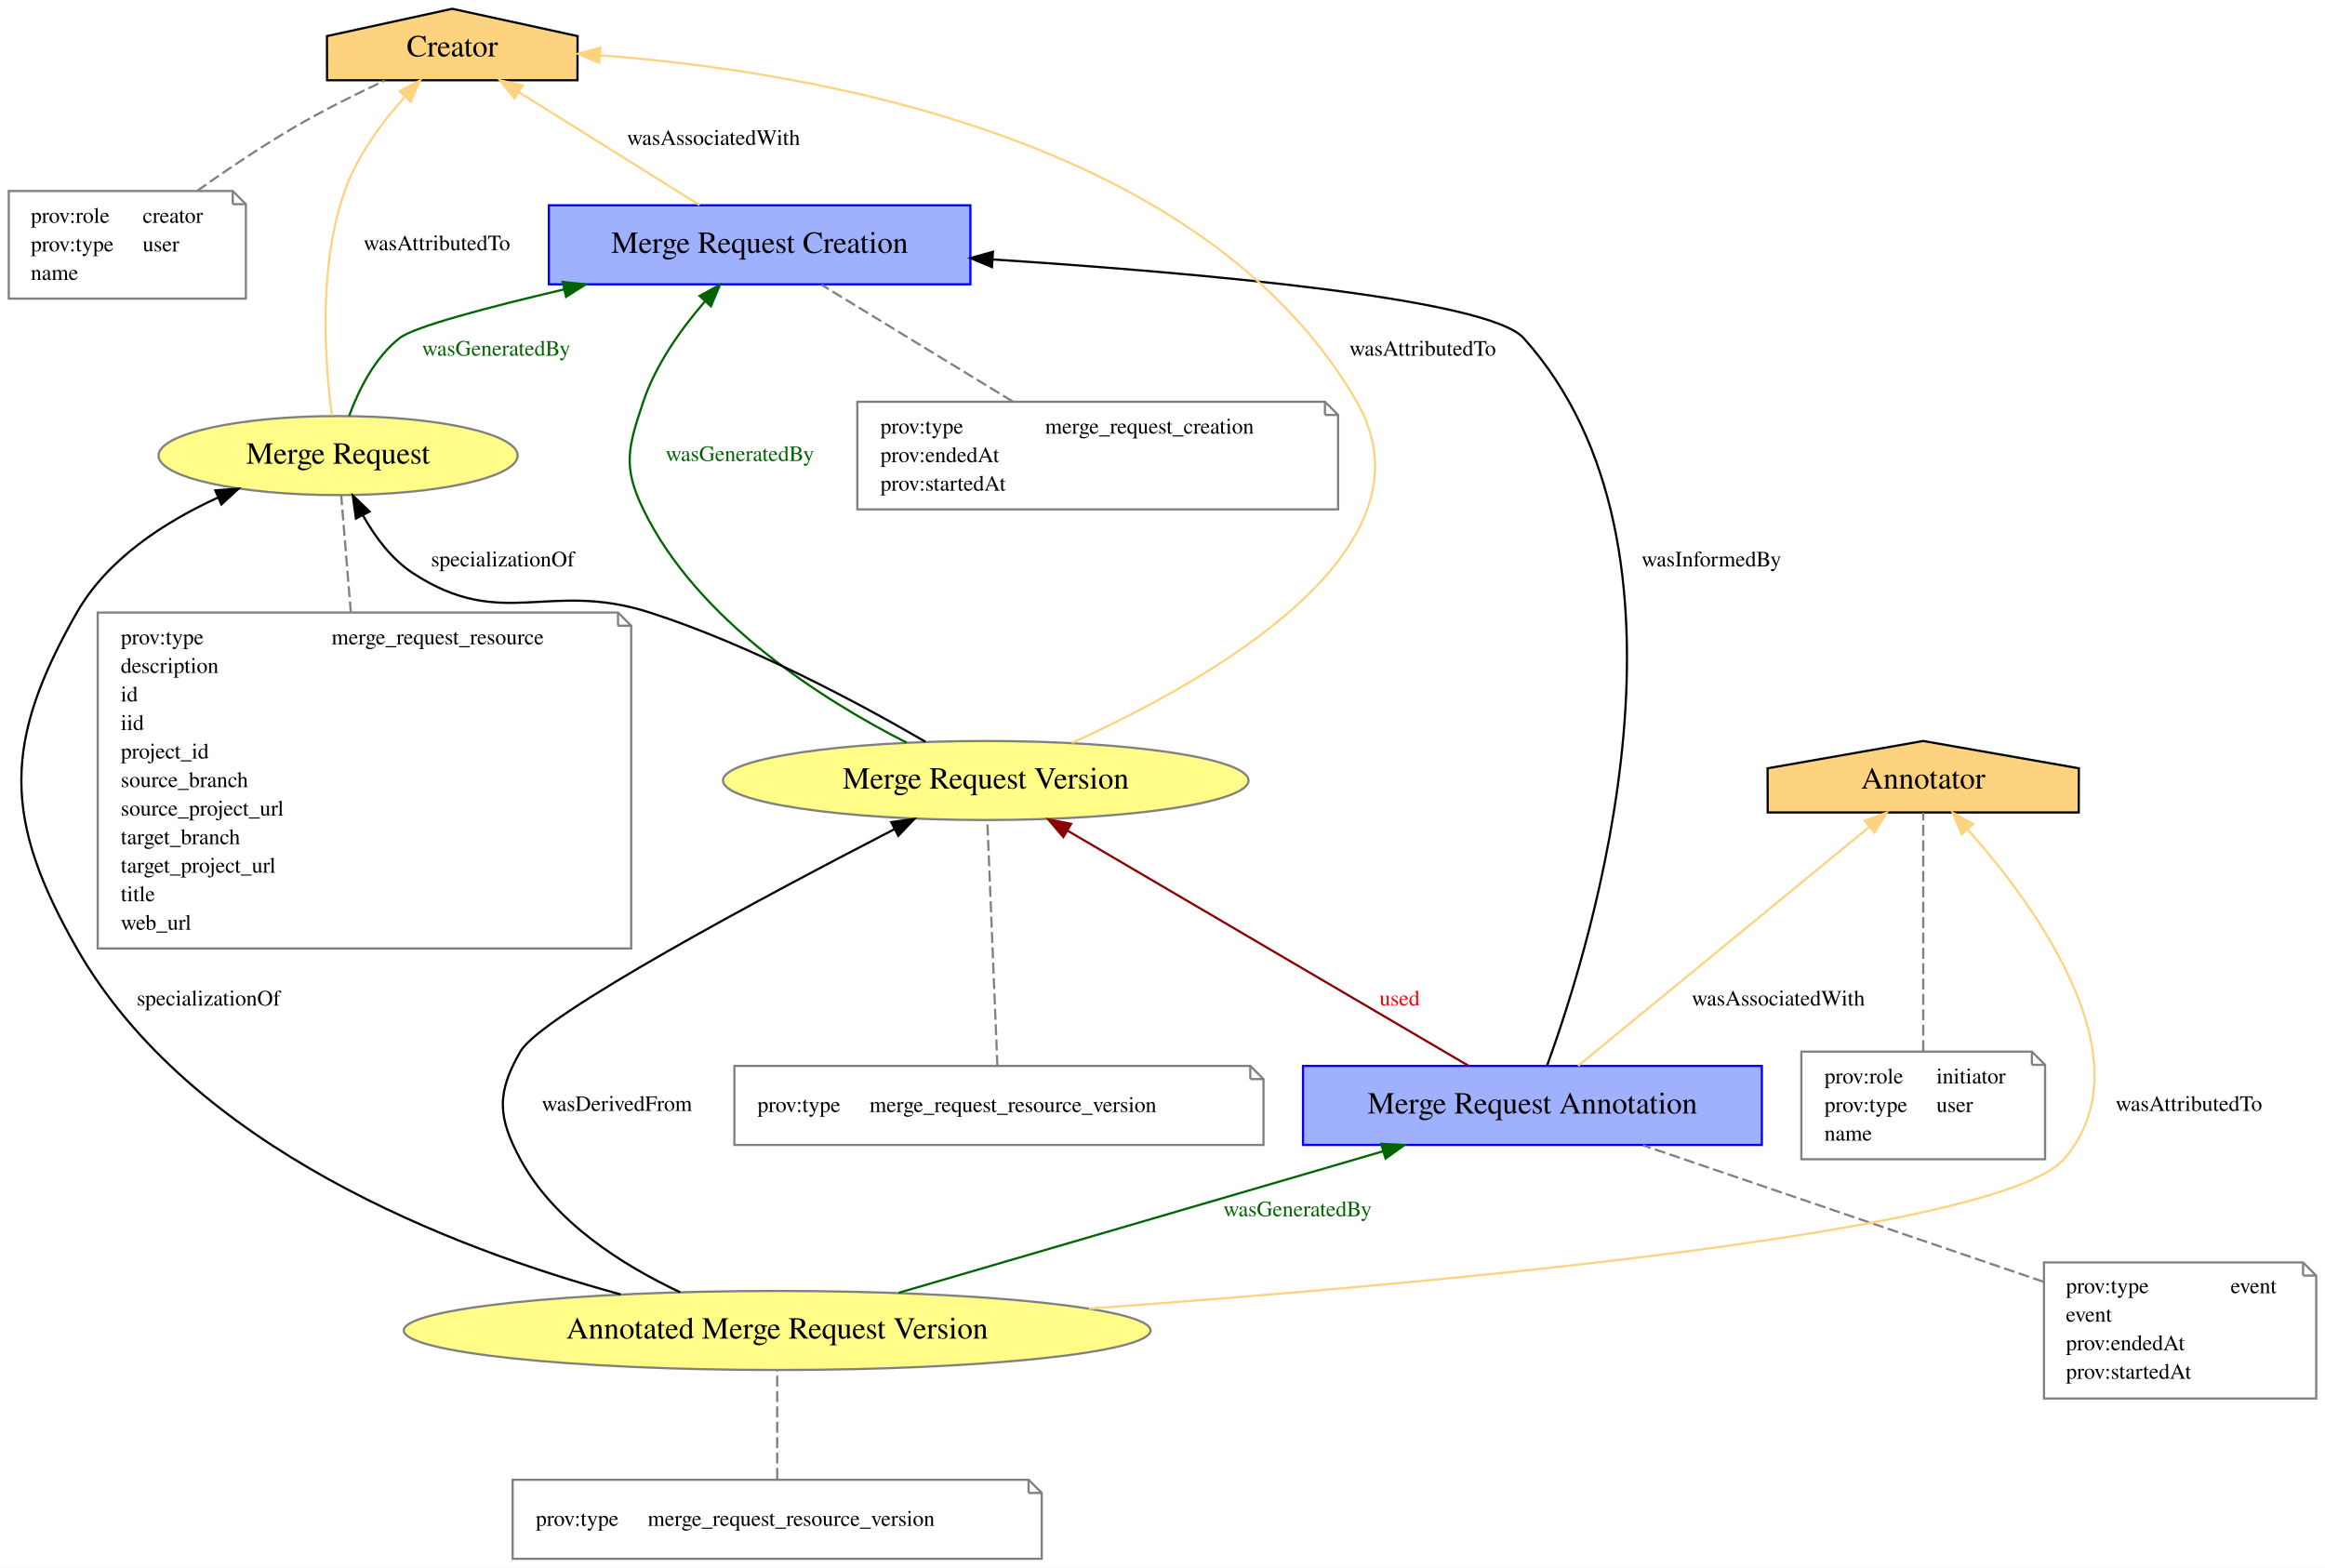
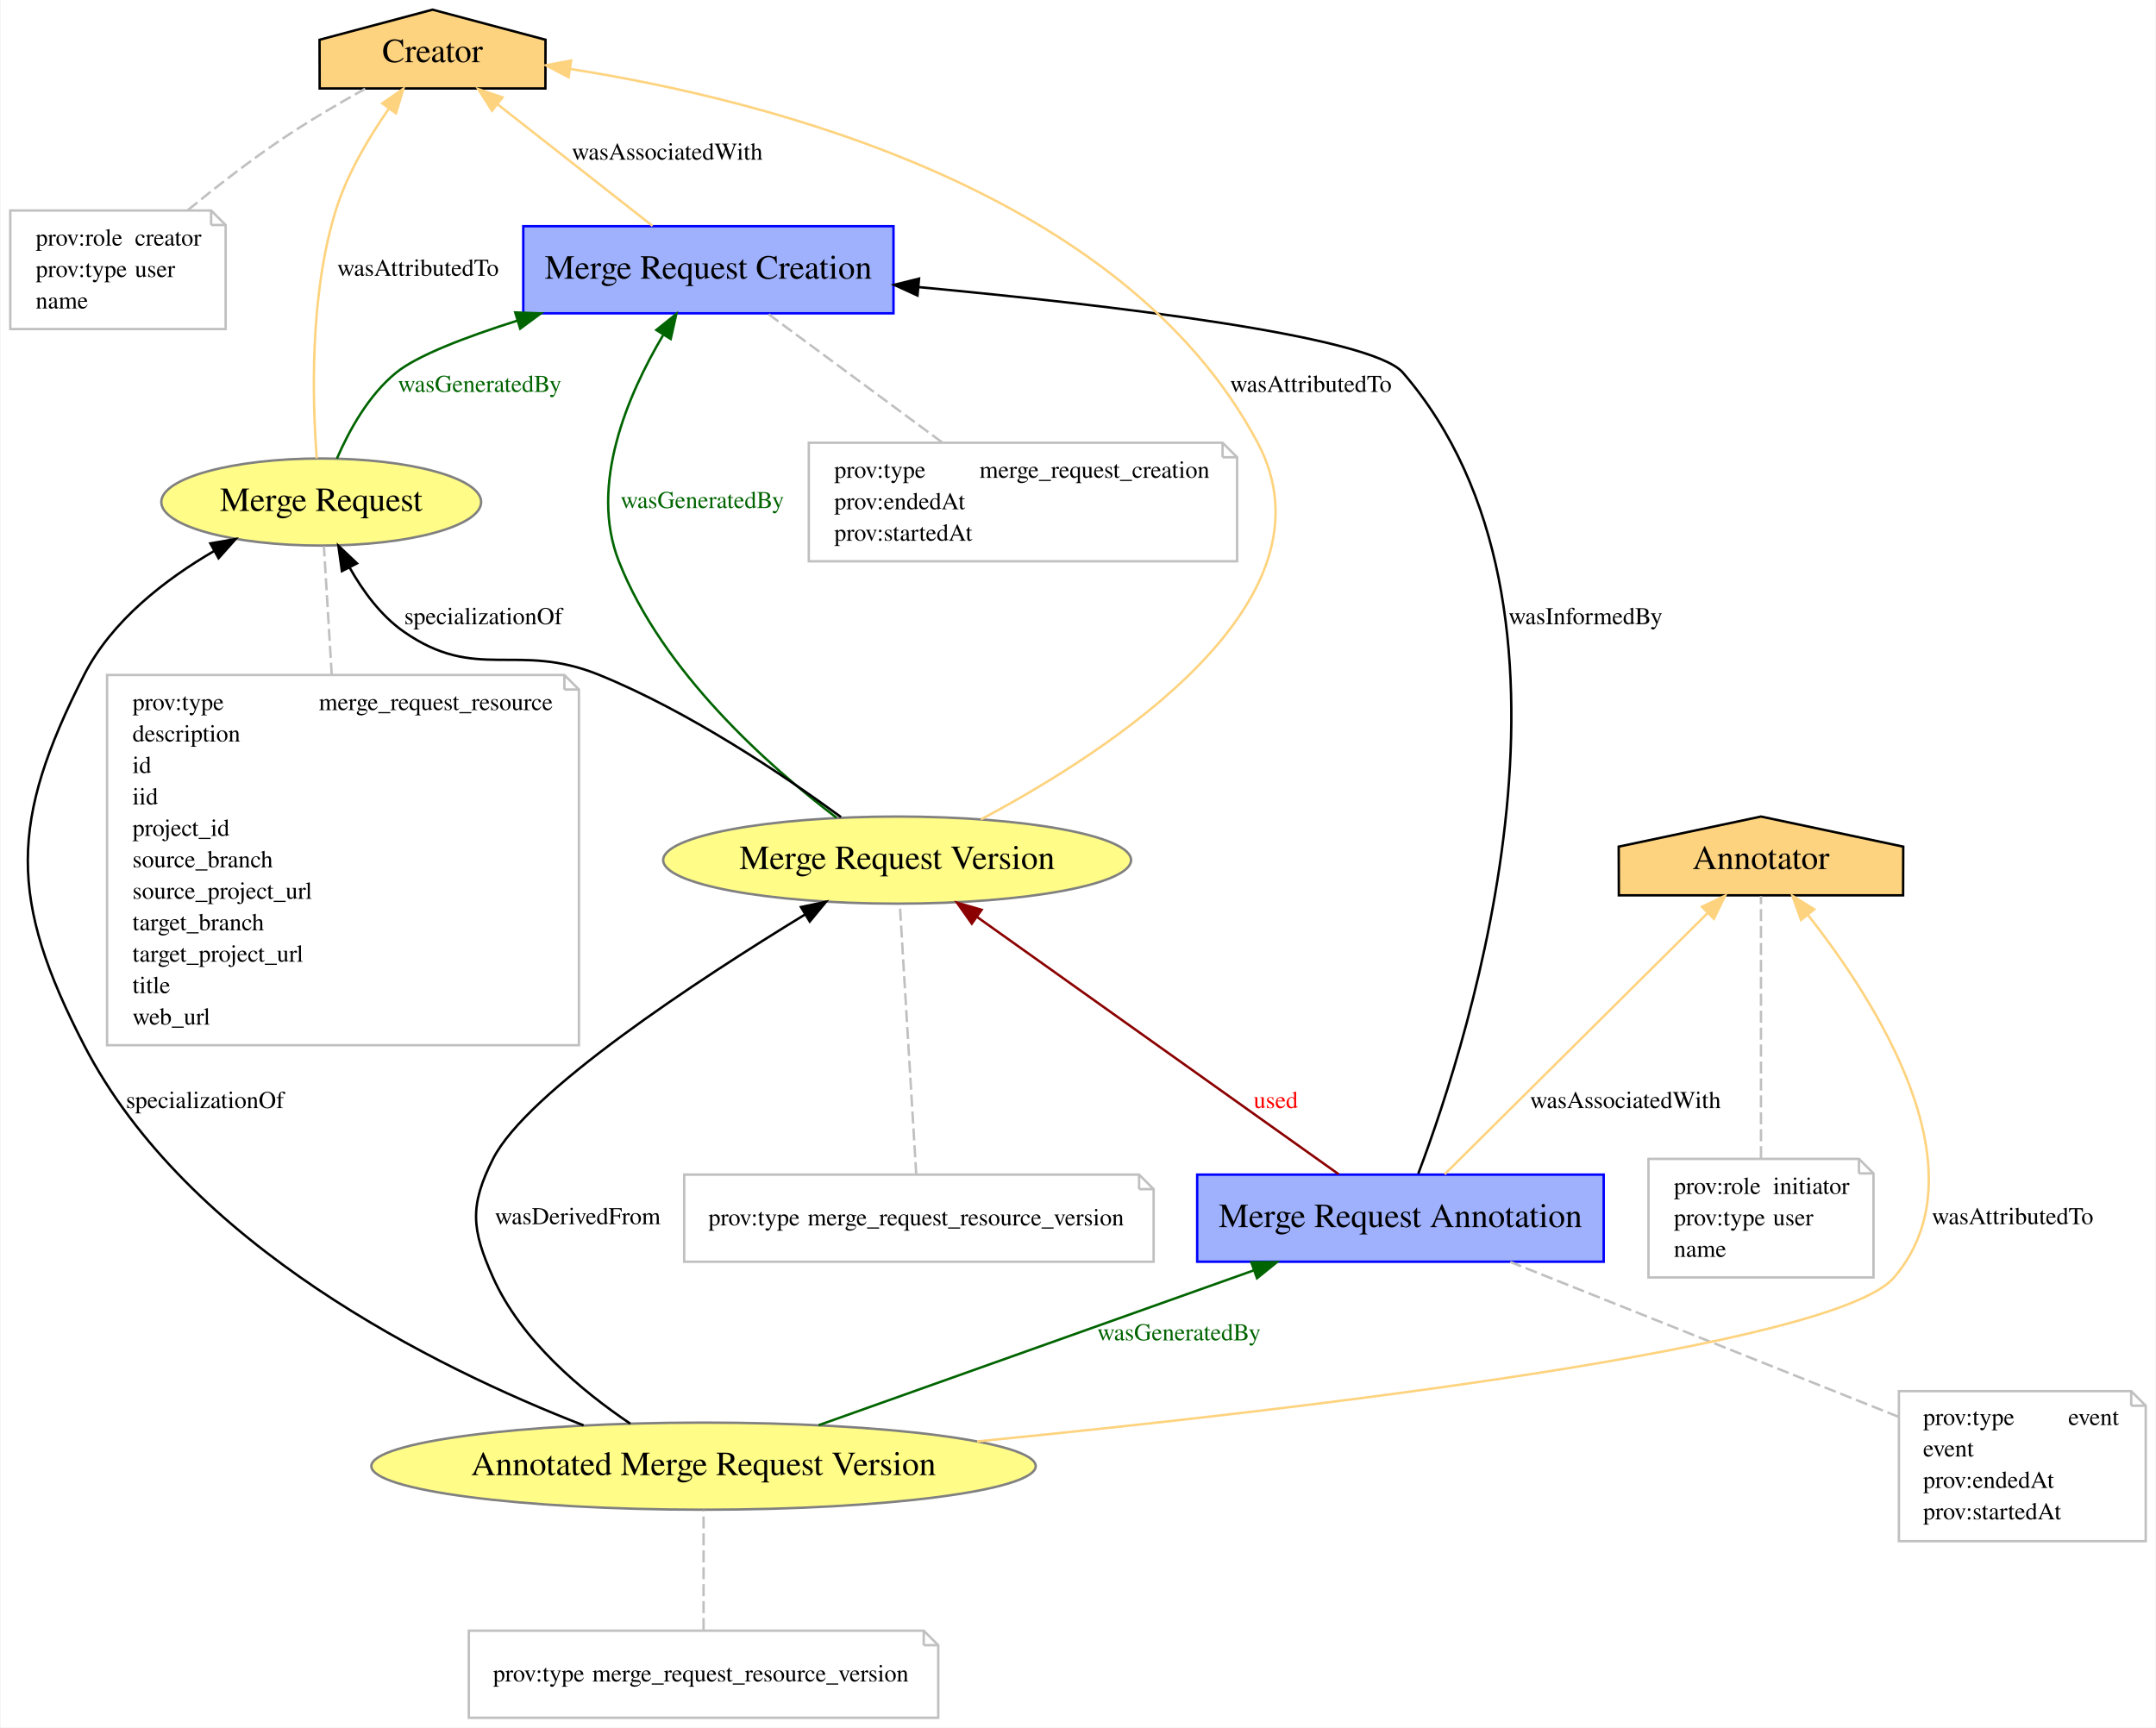
- <svg xmlns="http://www.w3.org/2000/svg" xmlns:xlink="http://www.w3.org/1999/xlink" width="1059pt" height="714pt" viewBox="0.00 0.00 1059.00 714.00">
+ <svg xmlns="http://www.w3.org/2000/svg" xmlns:xlink="http://www.w3.org/1999/xlink" width="891pt" height="714pt" viewBox="0.00 0.00 890.50 714.00">
  <g id="graph0" class="graph" transform="scale(1 1) rotate(0) translate(4 710)">
-     <polygon fill="white" stroke="transparent" points="-4,4 -4,-710 1055,-710 1055,4 -4,4" />
+     <polygon fill="#ffffff" stroke="transparent" points="-4,4 -4,-710 886.5,-710 886.5,4 -4,4" />
    <g id="node1" class="node">
      <g id="a_node1">
        <a xlink:href="gitlab2prov:Creator" xlink:title="Creator">
-           <polygon fill="#fed37f" stroke="black" points="259.08,-693.56 202,-706 144.92,-693.56 144.97,-673.44 259.03,-673.44 259.08,-693.56" />
-           <text text-anchor="middle" x="202" y="-684.3" font-family="Times,serif" font-size="14.00">Creator</text>
+           <polygon fill="#fed37f" stroke="#000000" points="221.191,-693.562 174.5,-706 127.808,-693.562 127.852,-673.438 221.148,-673.438 221.191,-693.562" />
+           <text text-anchor="middle" x="174.5" y="-684.3" font-family="Times,serif" font-size="14.00" fill="#000000">Creator</text>
        </a>
      </g>
    </g>
    <g id="node2" class="node">
-       <polygon fill="none" stroke="gray" points="102,-623 0,-623 0,-574 108,-574 108,-617 102,-623" />
-       <polyline fill="none" stroke="gray" points="102,-623 102,-617 " />
-       <polyline fill="none" stroke="gray" points="108,-617 102,-617 " />
+       <polygon fill="none" stroke="#c0c0c0" points="83,-623 0,-623 0,-574 89,-574 89,-617 83,-623" />
+       <polyline fill="none" stroke="#c0c0c0" points="83,-623 83,-617 " />
+       <polyline fill="none" stroke="#c0c0c0" points="89,-617 83,-617 " />
      <g id="a_node2_0">
        <a xlink:href="http://www.w3.org/ns/prov#role" xlink:title="&lt;TABLE&gt;">
-           <text text-anchor="start" x="10" y="-608.5" font-family="Times,serif" font-size="10.00">prov:role</text>
-         </a>
-       </g>
-       <text text-anchor="start" x="61" y="-608.5" font-family="Times,serif" font-size="10.00">creator</text>
+           <text text-anchor="start" x="10.5" y="-608.5" font-family="Times,serif" font-size="10.00" fill="#000000">prov:role</text>
+         </a>
+       </g>
+       <text text-anchor="start" x="51.5" y="-608.5" font-family="Times,serif" font-size="10.00" fill="#000000">creator</text>
      <g id="a_node2_1">
        <a xlink:href="http://www.w3.org/ns/prov#type" xlink:title="&lt;TABLE&gt;">
-           <text text-anchor="start" x="10" y="-595.5" font-family="Times,serif" font-size="10.00">prov:type</text>
-         </a>
-       </g>
-       <text text-anchor="start" x="61" y="-595.5" font-family="Times,serif" font-size="10.00">user</text>
+           <text text-anchor="start" x="10.5" y="-595.5" font-family="Times,serif" font-size="10.00" fill="#000000">prov:type</text>
+         </a>
+       </g>
+       <text text-anchor="start" x="51.5" y="-595.5" font-family="Times,serif" font-size="10.00" fill="#000000">user</text>
      <g id="a_node2_2">
        <a xlink:href="gitlab2prov:name" xlink:title="&lt;TABLE&gt;">
-           <text text-anchor="start" x="10" y="-582.5" font-family="Times,serif" font-size="10.00">name</text>
+           <text text-anchor="start" x="10.5" y="-582.5" font-family="Times,serif" font-size="10.00" fill="#000000">name</text>
        </a>
      </g>
    </g>
    <g id="edge1" class="edge">
-       <path fill="none" stroke="gray" stroke-dasharray="5,2" d="M85.84,-623.1C99.18,-632.56 115.04,-643.27 130,-652 143.2,-659.71 158.35,-667.26 171.34,-673.36" />
+       <path fill="none" stroke="#c0c0c0" stroke-dasharray="5,2" d="M73.436,-623.218C84.975,-632.642 98.569,-643.22 111.5,-652 122.651,-659.572 135.487,-667.103 146.651,-673.305" />
    </g>
    <g id="node3" class="node">
      <g id="a_node3">
        <a xlink:href="gitlab2prov:Annotator" xlink:title="Annotator">
-           <polygon fill="#fed37f" stroke="black" points="942.89,-360.06 872,-372.5 801.11,-360.06 801.17,-339.94 942.83,-339.94 942.89,-360.06" />
-           <text text-anchor="middle" x="872" y="-350.8" font-family="Times,serif" font-size="14.00">Annotator</text>
+           <polygon fill="#fed37f" stroke="#000000" points="782.293,-360.062 723.5,-372.5 664.707,-360.062 664.762,-339.938 782.238,-339.938 782.293,-360.062" />
+           <text text-anchor="middle" x="723.5" y="-350.8" font-family="Times,serif" font-size="14.00" fill="#000000">Annotator</text>
        </a>
      </g>
    </g>
    <g id="node4" class="node">
-       <polygon fill="none" stroke="gray" points="921.5,-231 816.5,-231 816.5,-182 927.5,-182 927.5,-225 921.5,-231" />
-       <polyline fill="none" stroke="gray" points="921.5,-231 921.5,-225 " />
-       <polyline fill="none" stroke="gray" points="927.5,-225 921.5,-225 " />
+       <polygon fill="none" stroke="#c0c0c0" points="764,-231 677,-231 677,-182 770,-182 770,-225 764,-231" />
+       <polyline fill="none" stroke="#c0c0c0" points="764,-231 764,-225 " />
+       <polyline fill="none" stroke="#c0c0c0" points="770,-225 764,-225 " />
      <g id="a_node4_3">
        <a xlink:href="http://www.w3.org/ns/prov#role" xlink:title="&lt;TABLE&gt;">
-           <text text-anchor="start" x="827" y="-216.5" font-family="Times,serif" font-size="10.00">prov:role</text>
-         </a>
-       </g>
-       <text text-anchor="start" x="878" y="-216.5" font-family="Times,serif" font-size="10.00">initiator</text>
+           <text text-anchor="start" x="687.5" y="-216.5" font-family="Times,serif" font-size="10.00" fill="#000000">prov:role</text>
+         </a>
+       </g>
+       <text text-anchor="start" x="728.5" y="-216.5" font-family="Times,serif" font-size="10.00" fill="#000000">initiator</text>
      <g id="a_node4_4">
        <a xlink:href="http://www.w3.org/ns/prov#type" xlink:title="&lt;TABLE&gt;">
-           <text text-anchor="start" x="827" y="-203.5" font-family="Times,serif" font-size="10.00">prov:type</text>
-         </a>
-       </g>
-       <text text-anchor="start" x="878" y="-203.5" font-family="Times,serif" font-size="10.00">user</text>
+           <text text-anchor="start" x="687.5" y="-203.5" font-family="Times,serif" font-size="10.00" fill="#000000">prov:type</text>
+         </a>
+       </g>
+       <text text-anchor="start" x="728.5" y="-203.5" font-family="Times,serif" font-size="10.00" fill="#000000">user</text>
      <g id="a_node4_5">
        <a xlink:href="gitlab2prov:name" xlink:title="&lt;TABLE&gt;">
-           <text text-anchor="start" x="827" y="-190.5" font-family="Times,serif" font-size="10.00">name</text>
+           <text text-anchor="start" x="687.5" y="-190.5" font-family="Times,serif" font-size="10.00" fill="#000000">name</text>
        </a>
      </g>
    </g>
    <g id="edge2" class="edge">
-       <path fill="none" stroke="gray" stroke-dasharray="5,2" d="M872,-231.28C872,-262.15 872,-314.99 872,-339.83" />
+       <path fill="none" stroke="#c0c0c0" stroke-dasharray="5,2" d="M723.5,-231.272C723.5,-262.212 723.5,-314.167 723.5,-339.584" />
    </g>
    <g id="node5" class="node">
      <g id="a_node5">
        <a xlink:href="gitlab2prov:Merge Request Creation" xlink:title="Merge Request Creation">
-           <polygon fill="#9fb1fc" stroke="#0000ff" points="438,-616.5 246,-616.5 246,-580.5 438,-580.5 438,-616.5" />
-           <text text-anchor="middle" x="342" y="-594.8" font-family="Times,serif" font-size="14.00">Merge Request Creation</text>
+           <polygon fill="#9fb1fc" stroke="#0000ff" points="365,-616.5 212,-616.5 212,-580.5 365,-580.5 365,-616.5" />
+           <text text-anchor="middle" x="288.5" y="-594.8" font-family="Times,serif" font-size="14.00" fill="#000000">Merge Request Creation</text>
        </a>
      </g>
    </g>
    <g id="edge19" class="edge">
-       <path fill="none" stroke="#fed37f" d="M314.67,-616.58C291,-631.37 256.8,-652.75 232.3,-668.06" />
-       <polygon fill="#fed37f" stroke="#fed37f" points="230.37,-665.14 223.75,-673.41 234.08,-671.07 230.37,-665.14" />
-       <text text-anchor="middle" x="321" y="-644" font-family="Times,serif" font-size="10.00">wasAssociatedWith</text>
+       <path fill="none" stroke="#fed37f" d="M265.43,-616.612C246.872,-631.182 220.768,-651.675 201.287,-666.97" />
+       <polygon fill="#fed37f" stroke="#fed37f" points="199.089,-664.246 193.385,-673.174 203.412,-669.752 199.089,-664.246" />
+       <text text-anchor="middle" x="271.5" y="-644" font-family="Times,serif" font-size="10.00" fill="#000000">wasAssociatedWith</text>
    </g>
    <g id="node6" class="node">
-       <polygon fill="none" stroke="gray" points="599.5,-527 386.5,-527 386.5,-478 605.5,-478 605.5,-521 599.5,-527" />
-       <polyline fill="none" stroke="gray" points="599.5,-527 599.5,-521 " />
-       <polyline fill="none" stroke="gray" points="605.5,-521 599.5,-521 " />
+       <polygon fill="none" stroke="#c0c0c0" points="501,-527 330,-527 330,-478 507,-478 507,-521 501,-527" />
+       <polyline fill="none" stroke="#c0c0c0" points="501,-527 501,-521 " />
+       <polyline fill="none" stroke="#c0c0c0" points="507,-521 501,-521 " />
      <g id="a_node6_6">
        <a xlink:href="http://www.w3.org/ns/prov#type" xlink:title="&lt;TABLE&gt;">
-           <text text-anchor="start" x="397" y="-512.5" font-family="Times,serif" font-size="10.00">prov:type</text>
-         </a>
-       </g>
-       <text text-anchor="start" x="472" y="-512.5" font-family="Times,serif" font-size="10.00">merge_request_creation</text>
+           <text text-anchor="start" x="340.5" y="-512.5" font-family="Times,serif" font-size="10.00" fill="#000000">prov:type</text>
+         </a>
+       </g>
+       <text text-anchor="start" x="400.5" y="-512.5" font-family="Times,serif" font-size="10.00" fill="#000000">merge_request_creation</text>
      <g id="a_node6_7">
        <a xlink:href="http://www.w3.org/ns/prov#endedAt" xlink:title="&lt;TABLE&gt;">
-           <text text-anchor="start" x="397" y="-499.5" font-family="Times,serif" font-size="10.00">prov:endedAt</text>
+           <text text-anchor="start" x="340.5" y="-499.5" font-family="Times,serif" font-size="10.00" fill="#000000">prov:endedAt</text>
        </a>
      </g>
      <g id="a_node6_8">
        <a xlink:href="http://www.w3.org/ns/prov#startedAt" xlink:title="&lt;TABLE&gt;">
-           <text text-anchor="start" x="397" y="-486.5" font-family="Times,serif" font-size="10.00">prov:startedAt</text>
+           <text text-anchor="start" x="340.5" y="-486.5" font-family="Times,serif" font-size="10.00" fill="#000000">prov:startedAt</text>
        </a>
      </g>
    </g>
    <g id="edge3" class="edge">
-       <path fill="none" stroke="gray" stroke-dasharray="5,2" d="M457.14,-527.22C430.05,-543.75 394.54,-565.43 370.16,-580.31" />
+       <path fill="none" stroke="#c0c0c0" stroke-dasharray="5,2" d="M385.022,-527.222C362.603,-543.778 333.583,-565.208 313.241,-580.23" />
    </g>
    <g id="node7" class="node">
      <g id="a_node7">
        <a xlink:href="gitlab2prov:Merge Request Annotation" xlink:title="Merge Request Annotation">
-           <polygon fill="#9fb1fc" stroke="#0000ff" points="798.5,-224.5 589.5,-224.5 589.5,-188.5 798.5,-188.5 798.5,-224.5" />
-           <text text-anchor="middle" x="694" y="-202.8" font-family="Times,serif" font-size="14.00">Merge Request Annotation</text>
+           <polygon fill="#9fb1fc" stroke="#0000ff" points="658.5,-224.5 490.5,-224.5 490.5,-188.5 658.5,-188.5 658.5,-224.5" />
+           <text text-anchor="middle" x="574.5" y="-202.8" font-family="Times,serif" font-size="14.00" fill="#000000">Merge Request Annotation</text>
        </a>
      </g>
    </g>
    <g id="edge20" class="edge">
-       <path fill="none" stroke="#fed37f" d="M714.77,-224.53C747.79,-251.62 812.15,-304.41 847.42,-333.34" />
-       <polygon fill="#fed37f" stroke="#fed37f" points="845.36,-336.18 855.31,-339.81 849.8,-330.77 845.36,-336.18" />
-       <text text-anchor="middle" x="806" y="-252" font-family="Times,serif" font-size="10.00">wasAssociatedWith</text>
+       <path fill="none" stroke="#fed37f" d="M592.77,-224.648C620.163,-251.857 671.803,-303.15 701.319,-332.468" />
+       <polygon fill="#fed37f" stroke="#fed37f" points="699.107,-335.204 708.669,-339.768 704.04,-330.238 699.107,-335.204" />
+       <text text-anchor="middle" x="667.5" y="-252" font-family="Times,serif" font-size="10.00" fill="#000000">wasAssociatedWith</text>
    </g>
    <g id="edge8" class="edge">
-       <path fill="none" stroke="black" d="M700.7,-224.78C721.19,-280.86 776.52,-459.67 690,-556 673.9,-573.93 544.5,-585.56 448.17,-591.82" />
-       <polygon fill="black" stroke="black" points="447.83,-588.33 438.07,-592.46 448.27,-595.32 447.83,-588.33" />
-       <text text-anchor="middle" x="775.5" y="-452" font-family="Times,serif" font-size="10.00">wasInformedBy</text>
+       <path fill="none" stroke="#000000" d="M581.873,-224.888C603.437,-282.007 659.732,-458.376 575.5,-556 562.424,-571.155 454.941,-583.875 375.327,-591.341" />
+       <polygon fill="#000000" stroke="#000000" points="374.91,-587.865 365.275,-592.27 375.555,-594.835 374.91,-587.865" />
+       <text text-anchor="middle" x="651" y="-452" font-family="Times,serif" font-size="10.00" fill="#000000">wasInformedBy</text>
    </g>
    <g id="node11" class="node">
      <g id="a_node11">
        <a xlink:href="gitlab2prov:Merge Request Version" xlink:title="Merge Request Version">
-           <ellipse fill="#fffc87" stroke="#808080" cx="445" cy="-354.5" rx="119.68" ry="18" />
-           <text text-anchor="middle" x="445" y="-350.8" font-family="Times,serif" font-size="14.00">Merge Request Version</text>
+           <ellipse fill="#fffc87" stroke="#808080" cx="366.5" cy="-354.5" rx="96.683" ry="18" />
+           <text text-anchor="middle" x="366.5" y="-350.8" font-family="Times,serif" font-size="14.00" fill="#000000">Merge Request Version</text>
        </a>
      </g>
    </g>
    <g id="edge12" class="edge">
-       <path fill="none" stroke="#8b0000" d="M664.95,-224.53C619.66,-251.09 532.26,-302.34 482.35,-331.6" />
-       <polygon fill="#8b0000" stroke="#8b0000" points="480.34,-328.72 473.48,-336.8 483.88,-334.76 480.34,-328.72" />
-       <text text-anchor="middle" x="633.5" y="-252" font-family="Times,serif" font-size="10.00" fill="red">used</text>
+       <path fill="none" stroke="#8b0000" d="M548.995,-224.648C511.421,-251.383 441.167,-301.371 399.644,-330.917" />
+       <polygon fill="#8b0000" stroke="#8b0000" points="397.36,-328.246 391.241,-336.896 401.418,-333.95 397.36,-328.246" />
+       <text text-anchor="middle" x="523" y="-252" font-family="Times,serif" font-size="10.00" fill="#ff0000">used</text>
    </g>
    <g id="node8" class="node">
-       <polygon fill="none" stroke="gray" points="1045,-135 927,-135 927,-73 1051,-73 1051,-129 1045,-135" />
-       <polyline fill="none" stroke="gray" points="1045,-135 1045,-129 " />
-       <polyline fill="none" stroke="gray" points="1051,-129 1045,-129 " />
+       <polygon fill="none" stroke="#c0c0c0" points="876.5,-135 780.5,-135 780.5,-73 882.5,-73 882.5,-129 876.5,-135" />
+       <polyline fill="none" stroke="#c0c0c0" points="876.5,-135 876.5,-129 " />
+       <polyline fill="none" stroke="#c0c0c0" points="882.5,-129 876.5,-129 " />
      <g id="a_node8_9">
        <a xlink:href="http://www.w3.org/ns/prov#type" xlink:title="&lt;TABLE&gt;">
-           <text text-anchor="start" x="937" y="-121" font-family="Times,serif" font-size="10.00">prov:type</text>
-         </a>
-       </g>
-       <text text-anchor="start" x="1012" y="-121" font-family="Times,serif" font-size="10.00">event</text>
+           <text text-anchor="start" x="790.5" y="-121" font-family="Times,serif" font-size="10.00" fill="#000000">prov:type</text>
+         </a>
+       </g>
+       <text text-anchor="start" x="850.5" y="-121" font-family="Times,serif" font-size="10.00" fill="#000000">event</text>
      <g id="a_node8_10">
        <a xlink:href="gitlab2prov:event" xlink:title="&lt;TABLE&gt;">
-           <text text-anchor="start" x="937" y="-108" font-family="Times,serif" font-size="10.00">event</text>
+           <text text-anchor="start" x="790.5" y="-108" font-family="Times,serif" font-size="10.00" fill="#000000">event</text>
        </a>
      </g>
      <g id="a_node8_11">
        <a xlink:href="http://www.w3.org/ns/prov#endedAt" xlink:title="&lt;TABLE&gt;">
-           <text text-anchor="start" x="937" y="-95" font-family="Times,serif" font-size="10.00">prov:endedAt</text>
+           <text text-anchor="start" x="790.5" y="-95" font-family="Times,serif" font-size="10.00" fill="#000000">prov:endedAt</text>
        </a>
      </g>
      <g id="a_node8_12">
        <a xlink:href="http://www.w3.org/ns/prov#startedAt" xlink:title="&lt;TABLE&gt;">
-           <text text-anchor="start" x="937" y="-82" font-family="Times,serif" font-size="10.00">prov:startedAt</text>
+           <text text-anchor="start" x="790.5" y="-82" font-family="Times,serif" font-size="10.00" fill="#000000">prov:startedAt</text>
        </a>
      </g>
    </g>
    <g id="edge4" class="edge">
-       <path fill="none" stroke="gray" stroke-dasharray="5,2" d="M926.8,-126.19C872.54,-144.68 794.81,-171.16 744.37,-188.34" />
+       <path fill="none" stroke="#c0c0c0" stroke-dasharray="5,2" d="M780.418,-124.373C733.575,-143.056 664.849,-170.466 619.892,-188.396" />
    </g>
    <g id="node9" class="node">
      <g id="a_node9">
        <a xlink:href="gitlab2prov:Merge Request" xlink:title="Merge Request">
-           <ellipse fill="#fffc87" stroke="#808080" cx="150" cy="-502.5" rx="81.79" ry="18" />
-           <text text-anchor="middle" x="150" y="-498.8" font-family="Times,serif" font-size="14.00">Merge Request</text>
+           <ellipse fill="#fffc87" stroke="#808080" cx="128.5" cy="-502.5" rx="66.089" ry="18" />
+           <text text-anchor="middle" x="128.5" y="-498.8" font-family="Times,serif" font-size="14.00" fill="#000000">Merge Request</text>
        </a>
      </g>
    </g>
    <g id="edge18" class="edge">
-       <path fill="none" stroke="#fed37f" d="M147.19,-520.72C144.02,-544.5 140.78,-588.36 153,-623 158.68,-639.08 170.05,-654.36 180.42,-665.95" />
-       <polygon fill="#fed37f" stroke="#fed37f" points="177.96,-668.44 187.35,-673.35 183.07,-663.66 177.96,-668.44" />
-       <text text-anchor="middle" x="195" y="-596" font-family="Times,serif" font-size="10.00">wasAttributedTo</text>
+       <path fill="none" stroke="#fed37f" d="M126.661,-520.542C124.826,-544.535 123.643,-587.989 134.5,-623 139.16,-638.027 148.102,-653.097 156.351,-664.938" />
+       <polygon fill="#fed37f" stroke="#fed37f" points="153.729,-667.282 162.442,-673.309 159.389,-663.164 153.729,-667.282" />
+       <text text-anchor="middle" x="168.5" y="-596" font-family="Times,serif" font-size="10.00" fill="#000000">wasAttributedTo</text>
    </g>
    <g id="edge9" class="edge">
-       <path fill="none" stroke="darkgreen" d="M155.02,-520.58C159.31,-532.22 166.61,-547.08 178,-556 184.61,-561.17 217.98,-569.99 252.92,-578.18" />
-       <polygon fill="darkgreen" stroke="darkgreen" points="252.26,-581.62 262.79,-580.47 253.84,-574.8 252.26,-581.62" />
-       <text text-anchor="middle" x="222" y="-548" font-family="Times,serif" font-size="10.00" fill="darkgreen">wasGeneratedBy</text>
+       <path fill="none" stroke="#006400" d="M134.967,-520.424C140.007,-532.06 148.083,-546.73 159.5,-556 168.151,-563.024 187.997,-570.654 209.594,-577.486" />
+       <polygon fill="#006400" stroke="#006400" points="208.678,-580.866 219.265,-580.462 210.737,-574.176 208.678,-580.866" />
+       <text text-anchor="middle" x="194" y="-548" font-family="Times,serif" font-size="10.00" fill="#006400">wasGeneratedBy</text>
    </g>
    <g id="node10" class="node">
-       <polygon fill="none" stroke="gray" points="277.5,-431 40.5,-431 40.5,-278 283.5,-278 283.5,-425 277.5,-431" />
-       <polyline fill="none" stroke="gray" points="277.5,-431 277.5,-425 " />
-       <polyline fill="none" stroke="gray" points="283.5,-425 277.5,-425 " />
+       <polygon fill="none" stroke="#c0c0c0" points="229,-431 40,-431 40,-278 235,-278 235,-425 229,-431" />
+       <polyline fill="none" stroke="#c0c0c0" points="229,-431 229,-425 " />
+       <polyline fill="none" stroke="#c0c0c0" points="235,-425 229,-425 " />
      <g id="a_node10_13">
        <a xlink:href="http://www.w3.org/ns/prov#type" xlink:title="&lt;TABLE&gt;">
-           <text text-anchor="start" x="51" y="-416.5" font-family="Times,serif" font-size="10.00">prov:type</text>
-         </a>
-       </g>
-       <text text-anchor="start" x="147" y="-416.5" font-family="Times,serif" font-size="10.00">merge_request_resource</text>
+           <text text-anchor="start" x="50.5" y="-416.5" font-family="Times,serif" font-size="10.00" fill="#000000">prov:type</text>
+         </a>
+       </g>
+       <text text-anchor="start" x="127.5" y="-416.5" font-family="Times,serif" font-size="10.00" fill="#000000">merge_request_resource</text>
      <g id="a_node10_14">
        <a xlink:href="gitlab2prov:description" xlink:title="&lt;TABLE&gt;">
-           <text text-anchor="start" x="51" y="-403.5" font-family="Times,serif" font-size="10.00">description</text>
+           <text text-anchor="start" x="50.5" y="-403.5" font-family="Times,serif" font-size="10.00" fill="#000000">description</text>
        </a>
      </g>
      <g id="a_node10_15">
        <a xlink:href="gitlab2prov:id" xlink:title="&lt;TABLE&gt;">
-           <text text-anchor="start" x="51" y="-390.5" font-family="Times,serif" font-size="10.00">id</text>
+           <text text-anchor="start" x="50.5" y="-390.5" font-family="Times,serif" font-size="10.00" fill="#000000">id</text>
        </a>
      </g>
      <g id="a_node10_16">
        <a xlink:href="gitlab2prov:iid" xlink:title="&lt;TABLE&gt;">
-           <text text-anchor="start" x="51" y="-377.5" font-family="Times,serif" font-size="10.00">iid</text>
+           <text text-anchor="start" x="50.5" y="-377.5" font-family="Times,serif" font-size="10.00" fill="#000000">iid</text>
        </a>
      </g>
      <g id="a_node10_17">
        <a xlink:href="gitlab2prov:project_id" xlink:title="&lt;TABLE&gt;">
-           <text text-anchor="start" x="51" y="-364.5" font-family="Times,serif" font-size="10.00">project_id</text>
+           <text text-anchor="start" x="50.5" y="-364.5" font-family="Times,serif" font-size="10.00" fill="#000000">project_id</text>
        </a>
      </g>
      <g id="a_node10_18">
        <a xlink:href="gitlab2prov:source_branch" xlink:title="&lt;TABLE&gt;">
-           <text text-anchor="start" x="51" y="-351.5" font-family="Times,serif" font-size="10.00">source_branch</text>
+           <text text-anchor="start" x="50.5" y="-351.5" font-family="Times,serif" font-size="10.00" fill="#000000">source_branch</text>
        </a>
      </g>
      <g id="a_node10_19">
        <a xlink:href="gitlab2prov:source_project_url" xlink:title="&lt;TABLE&gt;">
-           <text text-anchor="start" x="51" y="-338.5" font-family="Times,serif" font-size="10.00">source_project_url</text>
+           <text text-anchor="start" x="50.5" y="-338.5" font-family="Times,serif" font-size="10.00" fill="#000000">source_project_url</text>
        </a>
      </g>
      <g id="a_node10_20">
        <a xlink:href="gitlab2prov:target_branch" xlink:title="&lt;TABLE&gt;">
-           <text text-anchor="start" x="51" y="-325.5" font-family="Times,serif" font-size="10.00">target_branch</text>
+           <text text-anchor="start" x="50.5" y="-325.5" font-family="Times,serif" font-size="10.00" fill="#000000">target_branch</text>
        </a>
      </g>
      <g id="a_node10_21">
        <a xlink:href="gitlab2prov:target_project_url" xlink:title="&lt;TABLE&gt;">
-           <text text-anchor="start" x="51" y="-312.5" font-family="Times,serif" font-size="10.00">target_project_url</text>
+           <text text-anchor="start" x="50.5" y="-312.5" font-family="Times,serif" font-size="10.00" fill="#000000">target_project_url</text>
        </a>
      </g>
      <g id="a_node10_22">
        <a xlink:href="gitlab2prov:title" xlink:title="&lt;TABLE&gt;">
-           <text text-anchor="start" x="51" y="-299.5" font-family="Times,serif" font-size="10.00">title</text>
+           <text text-anchor="start" x="50.5" y="-299.5" font-family="Times,serif" font-size="10.00" fill="#000000">title</text>
        </a>
      </g>
      <g id="a_node10_23">
        <a xlink:href="gitlab2prov:web_url" xlink:title="&lt;TABLE&gt;">
-           <text text-anchor="start" x="51" y="-286.5" font-family="Times,serif" font-size="10.00">web_url</text>
+           <text text-anchor="start" x="50.5" y="-286.5" font-family="Times,serif" font-size="10.00" fill="#000000">web_url</text>
        </a>
      </g>
    </g>
    <g id="edge5" class="edge">
-       <path fill="none" stroke="gray" stroke-dasharray="5,2" d="M155.79,-431.07C154.14,-451.1 152.52,-470.89 151.41,-484.36" />
+       <path fill="none" stroke="#c0c0c0" stroke-dasharray="5,2" d="M132.842,-431.101C131.632,-450.991 130.438,-470.631 129.609,-484.262" />
    </g>
    <g id="edge17" class="edge">
-       <path fill="none" stroke="#fed37f" d="M484.24,-371.64C545.51,-399.34 653.04,-459.52 614,-527 544.41,-647.27 367.11,-677.45 269.31,-684.81" />
-       <polygon fill="#fed37f" stroke="#fed37f" points="268.97,-681.33 259.23,-685.51 269.45,-688.31 268.97,-681.33" />
-       <text text-anchor="middle" x="644" y="-548" font-family="Times,serif" font-size="10.00">wasAttributedTo</text>
+       <path fill="none" stroke="#fed37f" d="M401.136,-371.326C455.215,-400.056 550.114,-461.817 515.5,-527 460.069,-631.384 313.24,-668.611 231.484,-681.489" />
+       <polygon fill="#fed37f" stroke="#fed37f" points="230.732,-678.062 221.363,-683.011 231.773,-684.985 230.732,-678.062" />
+       <text text-anchor="middle" x="537.5" y="-548" font-family="Times,serif" font-size="10.00" fill="#000000">wasAttributedTo</text>
    </g>
    <g id="edge10" class="edge">
-       <path fill="none" stroke="darkgreen" d="M408.95,-371.74C371.12,-391 313.77,-427.06 289,-478 279.48,-497.59 282.1,-506.34 289,-527 294.65,-543.92 306.13,-560.04 316.97,-572.58" />
-       <polygon fill="darkgreen" stroke="darkgreen" points="314.63,-575.21 323.93,-580.28 319.82,-570.51 314.63,-575.21" />
-       <text text-anchor="middle" x="333" y="-500" font-family="Times,serif" font-size="10.00" fill="darkgreen">wasGeneratedBy</text>
+       <path fill="none" stroke="#006400" d="M341.465,-372.011C313.417,-393.325 269.522,-432.199 251.5,-478 239.136,-509.42 255.115,-546.737 269.764,-571.43" />
+       <polygon fill="#006400" stroke="#006400" points="266.993,-573.6 275.252,-580.237 272.934,-569.899 266.993,-573.6" />
+       <text text-anchor="middle" x="286" y="-500" font-family="Times,serif" font-size="10.00" fill="#006400">wasGeneratedBy</text>
    </g>
    <g id="edge13" class="edge">
-       <path fill="none" stroke="black" d="M417.56,-372.13C387.72,-389.47 338.09,-416.14 292,-431 245.68,-445.93 224.69,-422.31 184,-449 174.3,-455.36 166.77,-465.56 161.3,-475.28" />
-       <polygon fill="black" stroke="black" points="158.11,-473.82 156.67,-484.32 164.34,-477.01 158.11,-473.82" />
-       <text text-anchor="middle" x="225" y="-452" font-family="Times,serif" font-size="10.00">specializationOf</text>
+       <path fill="none" stroke="#000000" d="M343.298,-372.29C319.486,-389.713 280.752,-415.795 243.5,-431 209.357,-444.937 192.692,-427.823 162.5,-449 153.078,-455.609 145.68,-465.746 140.225,-475.426" />
+       <polygon fill="#000000" stroke="#000000" points="137.051,-473.944 135.587,-484.437 143.275,-477.147 137.051,-473.944" />
+       <text text-anchor="middle" x="195.5" y="-452" font-family="Times,serif" font-size="10.00" fill="#000000">specializationOf</text>
    </g>
    <g id="node12" class="node">
-       <polygon fill="none" stroke="gray" points="565.5,-224.5 330.5,-224.5 330.5,-188.5 571.5,-188.5 571.5,-218.5 565.5,-224.5" />
-       <polyline fill="none" stroke="gray" points="565.5,-224.5 565.5,-218.5 " />
-       <polyline fill="none" stroke="gray" points="571.5,-218.5 565.5,-218.5 " />
+       <polygon fill="none" stroke="#c0c0c0" points="466.5,-224.5 278.5,-224.5 278.5,-188.5 472.5,-188.5 472.5,-218.5 466.5,-224.5" />
+       <polyline fill="none" stroke="#c0c0c0" points="466.5,-224.5 466.5,-218.5 " />
+       <polyline fill="none" stroke="#c0c0c0" points="472.5,-218.5 466.5,-218.5 " />
      <g id="a_node12_24">
        <a xlink:href="http://www.w3.org/ns/prov#type" xlink:title="&lt;TABLE&gt;">
-           <text text-anchor="start" x="341" y="-203.5" font-family="Times,serif" font-size="10.00">prov:type</text>
-         </a>
-       </g>
-       <text text-anchor="start" x="392" y="-203.5" font-family="Times,serif" font-size="10.00">merge_request_resource_version</text>
+           <text text-anchor="start" x="288.5" y="-203.5" font-family="Times,serif" font-size="10.00" fill="#000000">prov:type</text>
+         </a>
+       </g>
+       <text text-anchor="start" x="329.5" y="-203.5" font-family="Times,serif" font-size="10.00" fill="#000000">merge_request_resource_version</text>
    </g>
    <g id="edge6" class="edge">
-       <path fill="none" stroke="gray" stroke-dasharray="5,2" d="M450.3,-224.53C449.15,-252.52 446.87,-307.92 445.71,-336.12" />
+       <path fill="none" stroke="#c0c0c0" stroke-dasharray="5,2" d="M374.396,-224.648C372.669,-253.053 369.346,-307.707 367.613,-336.204" />
    </g>
    <g id="node13" class="node">
      <g id="a_node13">
        <a xlink:href="gitlab2prov:Annotated Merge Request Version" xlink:title="Annotated Merge Request Version">
-           <ellipse fill="#fffc87" stroke="#808080" cx="350" cy="-104" rx="170.07" ry="18" />
-           <text text-anchor="middle" x="350" y="-100.3" font-family="Times,serif" font-size="14.00">Annotated Merge Request Version</text>
+           <ellipse fill="#fffc87" stroke="#808080" cx="286.5" cy="-104" rx="137.276" ry="18" />
+           <text text-anchor="middle" x="286.5" y="-100.3" font-family="Times,serif" font-size="14.00" fill="#000000">Annotated Merge Request Version</text>
        </a>
      </g>
    </g>
    <g id="edge16" class="edge">
-       <path fill="none" stroke="#fed37f" d="M492.06,-113.97C656.06,-125.81 907.12,-149.07 936,-182 975,-226.46 923.49,-296.9 892.44,-332.06" />
-       <polygon fill="#fed37f" stroke="#fed37f" points="889.55,-330.04 885.43,-339.8 894.73,-334.74 889.55,-330.04" />
-       <text text-anchor="middle" x="993" y="-204" font-family="Times,serif" font-size="10.00">wasAttributedTo</text>
+       <path fill="none" stroke="#fed37f" d="M399.564,-114.222C537.125,-127.824 754.158,-153.494 778.5,-182 816.106,-226.038 771.101,-296.029 742.912,-331.812" />
+       <polygon fill="#fed37f" stroke="#fed37f" points="740.076,-329.752 736.507,-339.727 745.518,-334.155 740.076,-329.752" />
+       <text text-anchor="middle" x="827.5" y="-204" font-family="Times,serif" font-size="10.00" fill="#000000">wasAttributedTo</text>
    </g>
    <g id="edge11" class="edge">
-       <path fill="none" stroke="darkgreen" d="M405.27,-121.15C465.34,-138.7 561.36,-166.75 626.01,-185.64" />
-       <polygon fill="darkgreen" stroke="darkgreen" points="625.12,-189.02 635.7,-188.47 627.09,-182.3 625.12,-189.02" />
-       <text text-anchor="middle" x="587" y="-156" font-family="Times,serif" font-size="10.00" fill="darkgreen">wasGeneratedBy</text>
+       <path fill="none" stroke="#006400" d="M334.057,-120.926C383.24,-138.43 460.2,-165.821 513.757,-184.881" />
+       <polygon fill="#006400" stroke="#006400" points="512.878,-188.284 523.473,-188.339 515.225,-181.689 512.878,-188.284" />
+       <text text-anchor="middle" x="483" y="-156" font-family="Times,serif" font-size="10.00" fill="#006400">wasGeneratedBy</text>
    </g>
    <g id="edge14" class="edge">
-       <path fill="none" stroke="black" d="M278.68,-120.44C201.61,-141.41 82.88,-187.19 31,-278 -2.73,-337.04 -2.67,-371.92 31,-431 44.91,-455.4 70.95,-472.23 95.14,-483.3" />
-       <polygon fill="black" stroke="black" points="94.07,-486.65 104.64,-487.41 96.85,-480.23 94.07,-486.65" />
-       <text text-anchor="middle" x="91" y="-252" font-family="Times,serif" font-size="10.00">specializationOf</text>
+       <path fill="none" stroke="#000000" d="M236.936,-120.857C175.362,-144.827 73.213,-195.274 30.5,-278 -.697,-338.421 -.311,-370.381 30.5,-431 41.888,-453.406 63.956,-470.46 84.271,-482.283" />
+       <polygon fill="#000000" stroke="#000000" points="82.69,-485.408 93.134,-487.188 86.08,-479.283 82.69,-485.408" />
+       <text text-anchor="middle" x="80.5" y="-252" font-family="Times,serif" font-size="10.00" fill="#000000">specializationOf</text>
    </g>
    <g id="edge15" class="edge">
-       <path fill="none" stroke="black" d="M305.85,-121.39C279.56,-133.71 248.4,-153.42 233,-182 222.67,-201.17 222.11,-212.14 233,-231 242.61,-247.64 344.42,-301.89 403.38,-332.32" />
-       <polygon fill="black" stroke="black" points="401.96,-335.53 412.45,-336.99 405.16,-329.3 401.96,-335.53" />
-       <text text-anchor="middle" x="277" y="-204" font-family="Times,serif" font-size="10.00">wasDerivedFrom</text>
+       <path fill="none" stroke="#000000" d="M256.231,-121.558C236.013,-135.171 211.079,-156.068 199.5,-182 190.621,-201.886 189.695,-211.554 199.5,-231 213.427,-258.62 283.69,-304.687 328.526,-332.071" />
+       <polygon fill="#000000" stroke="#000000" points="326.764,-335.096 337.13,-337.287 330.394,-329.11 326.764,-335.096" />
+       <text text-anchor="middle" x="234.5" y="-204" font-family="Times,serif" font-size="10.00" fill="#000000">wasDerivedFrom</text>
    </g>
    <g id="node14" class="node">
-       <polygon fill="none" stroke="gray" points="464.5,-36 229.5,-36 229.5,0 470.5,0 470.5,-30 464.5,-36" />
-       <polyline fill="none" stroke="gray" points="464.5,-36 464.5,-30 " />
-       <polyline fill="none" stroke="gray" points="470.5,-30 464.5,-30 " />
+       <polygon fill="none" stroke="#c0c0c0" points="377.5,-36 189.5,-36 189.5,0 383.5,0 383.5,-30 377.5,-36" />
+       <polyline fill="none" stroke="#c0c0c0" points="377.5,-36 377.5,-30 " />
+       <polyline fill="none" stroke="#c0c0c0" points="383.5,-30 377.5,-30 " />
      <g id="a_node14_25">
        <a xlink:href="http://www.w3.org/ns/prov#type" xlink:title="&lt;TABLE&gt;">
-           <text text-anchor="start" x="240" y="-15" font-family="Times,serif" font-size="10.00">prov:type</text>
-         </a>
-       </g>
-       <text text-anchor="start" x="291" y="-15" font-family="Times,serif" font-size="10.00">merge_request_resource_version</text>
+           <text text-anchor="start" x="199.5" y="-15" font-family="Times,serif" font-size="10.00" fill="#000000">prov:type</text>
+         </a>
+       </g>
+       <text text-anchor="start" x="240.5" y="-15" font-family="Times,serif" font-size="10.00" fill="#000000">merge_request_resource_version</text>
    </g>
    <g id="edge7" class="edge">
-       <path fill="none" stroke="gray" stroke-dasharray="5,2" d="M350,-36.4C350,-50.92 350,-71.48 350,-85.9" />
+       <path fill="none" stroke="#c0c0c0" stroke-dasharray="5,2" d="M286.5,-36.238C286.5,-50.833 286.5,-71.2 286.5,-85.788" />
    </g>
  </g>
</svg>
